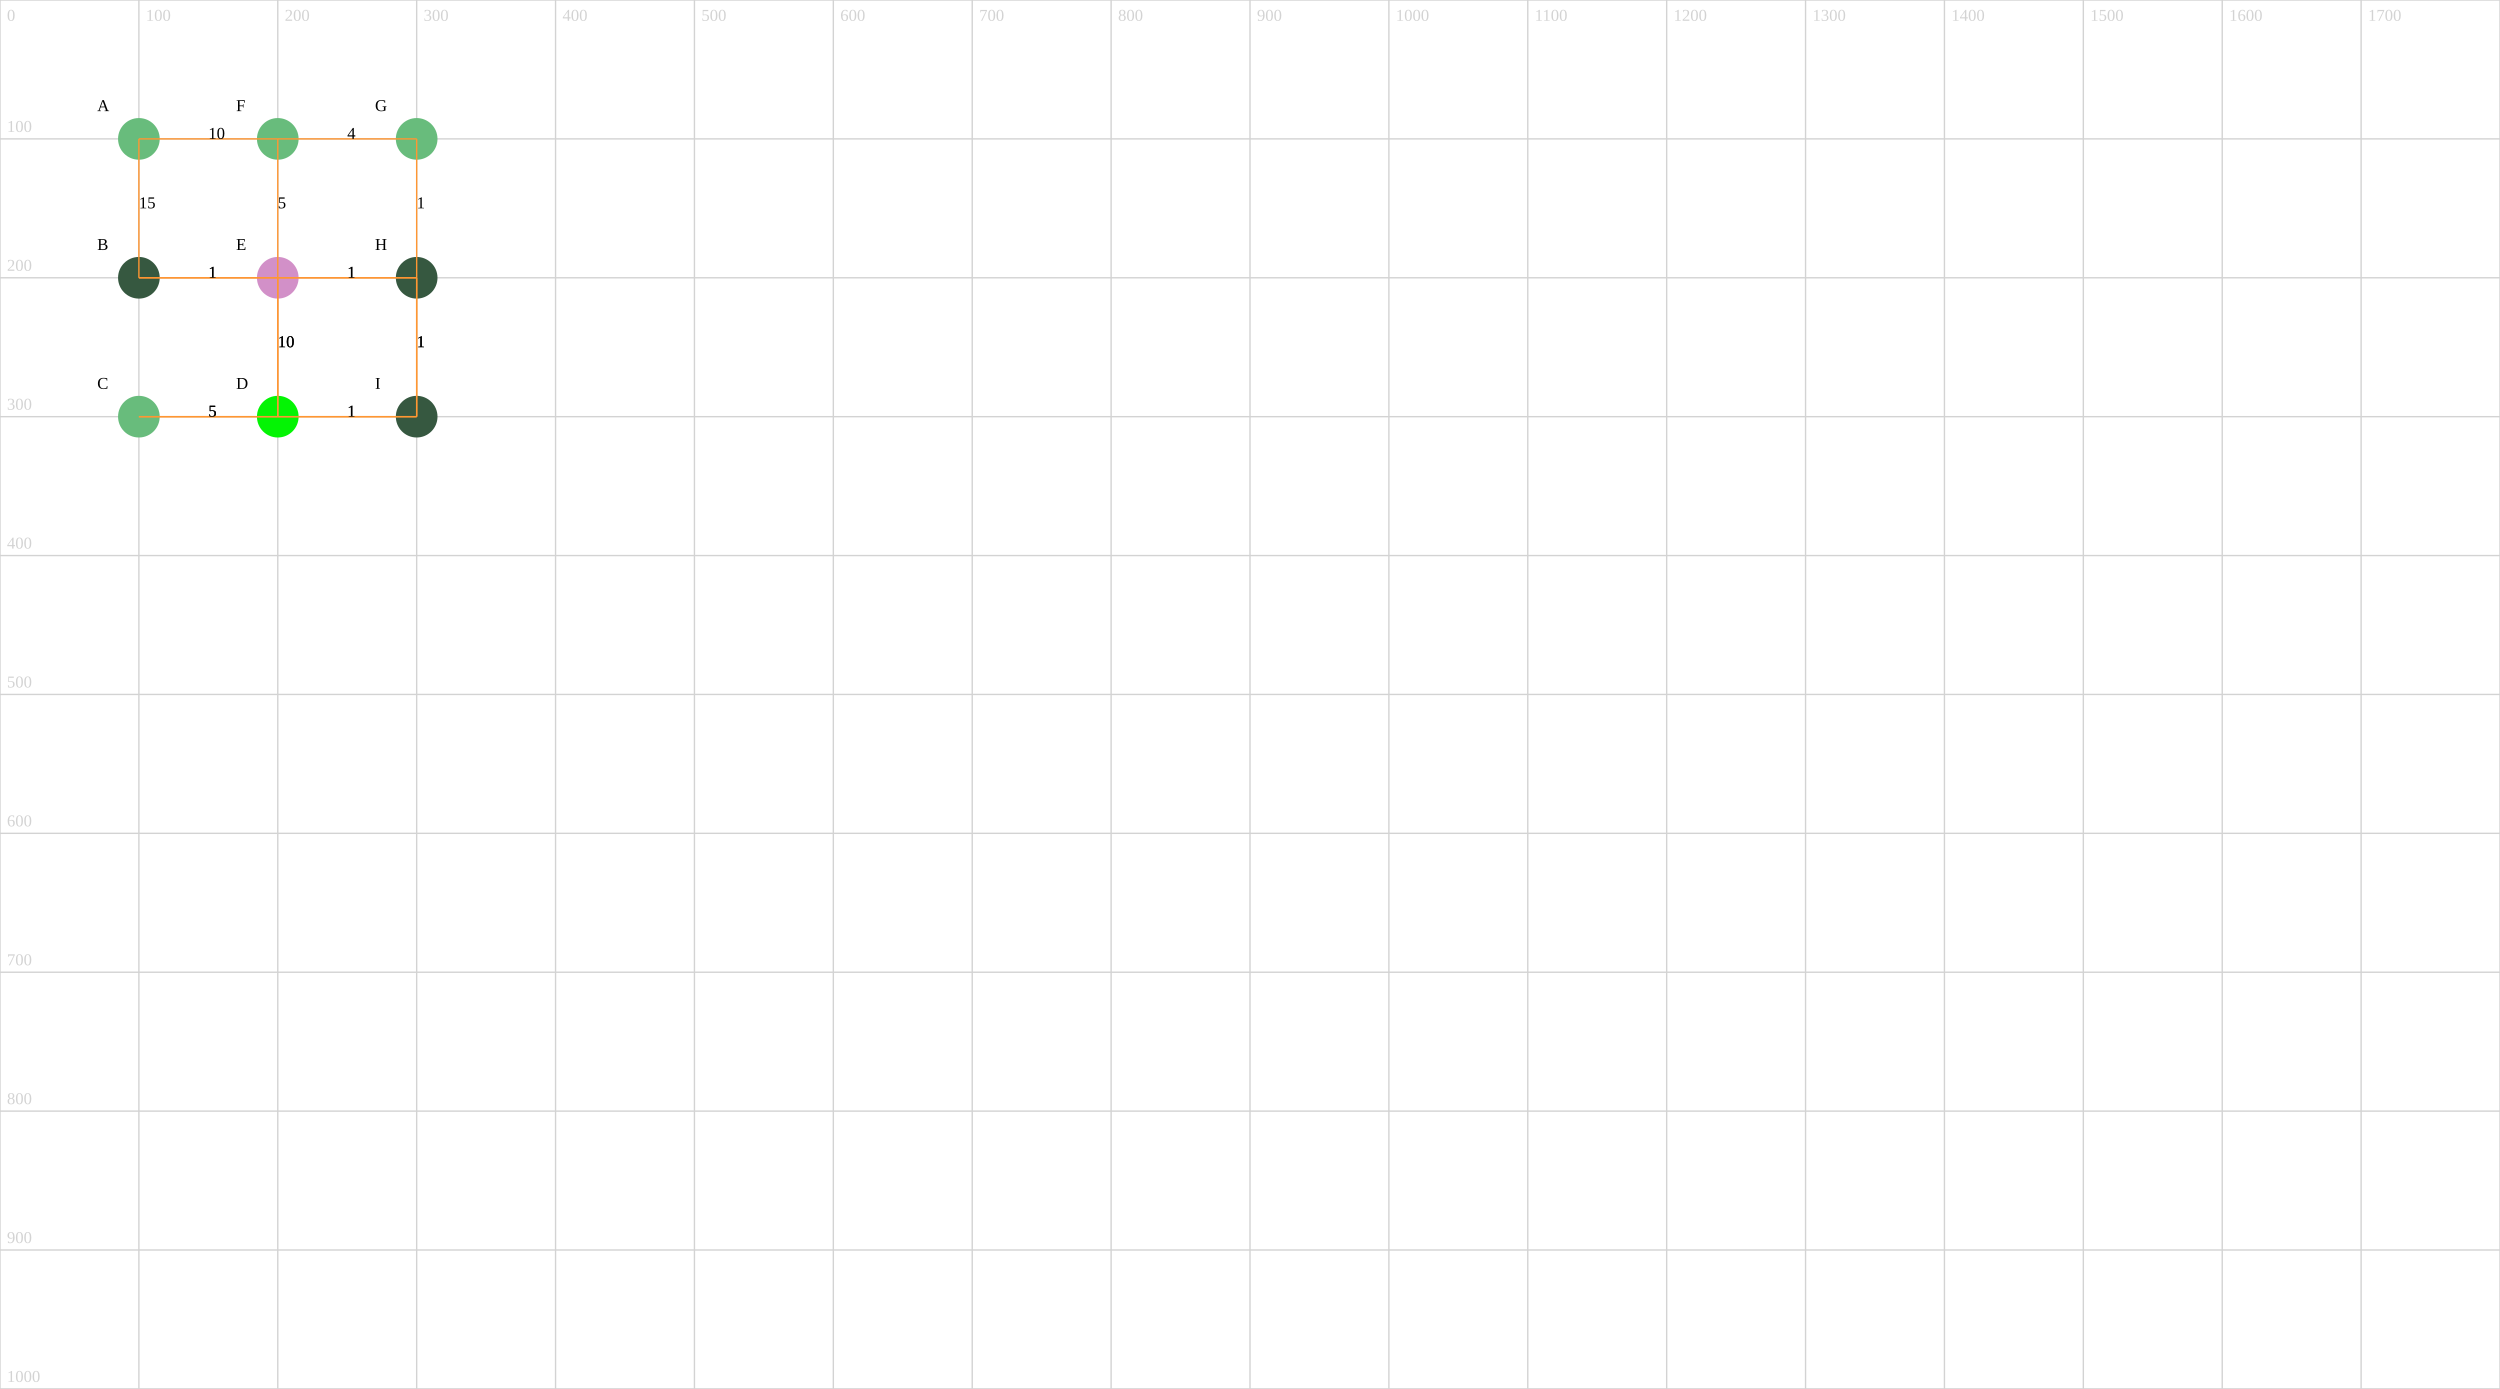
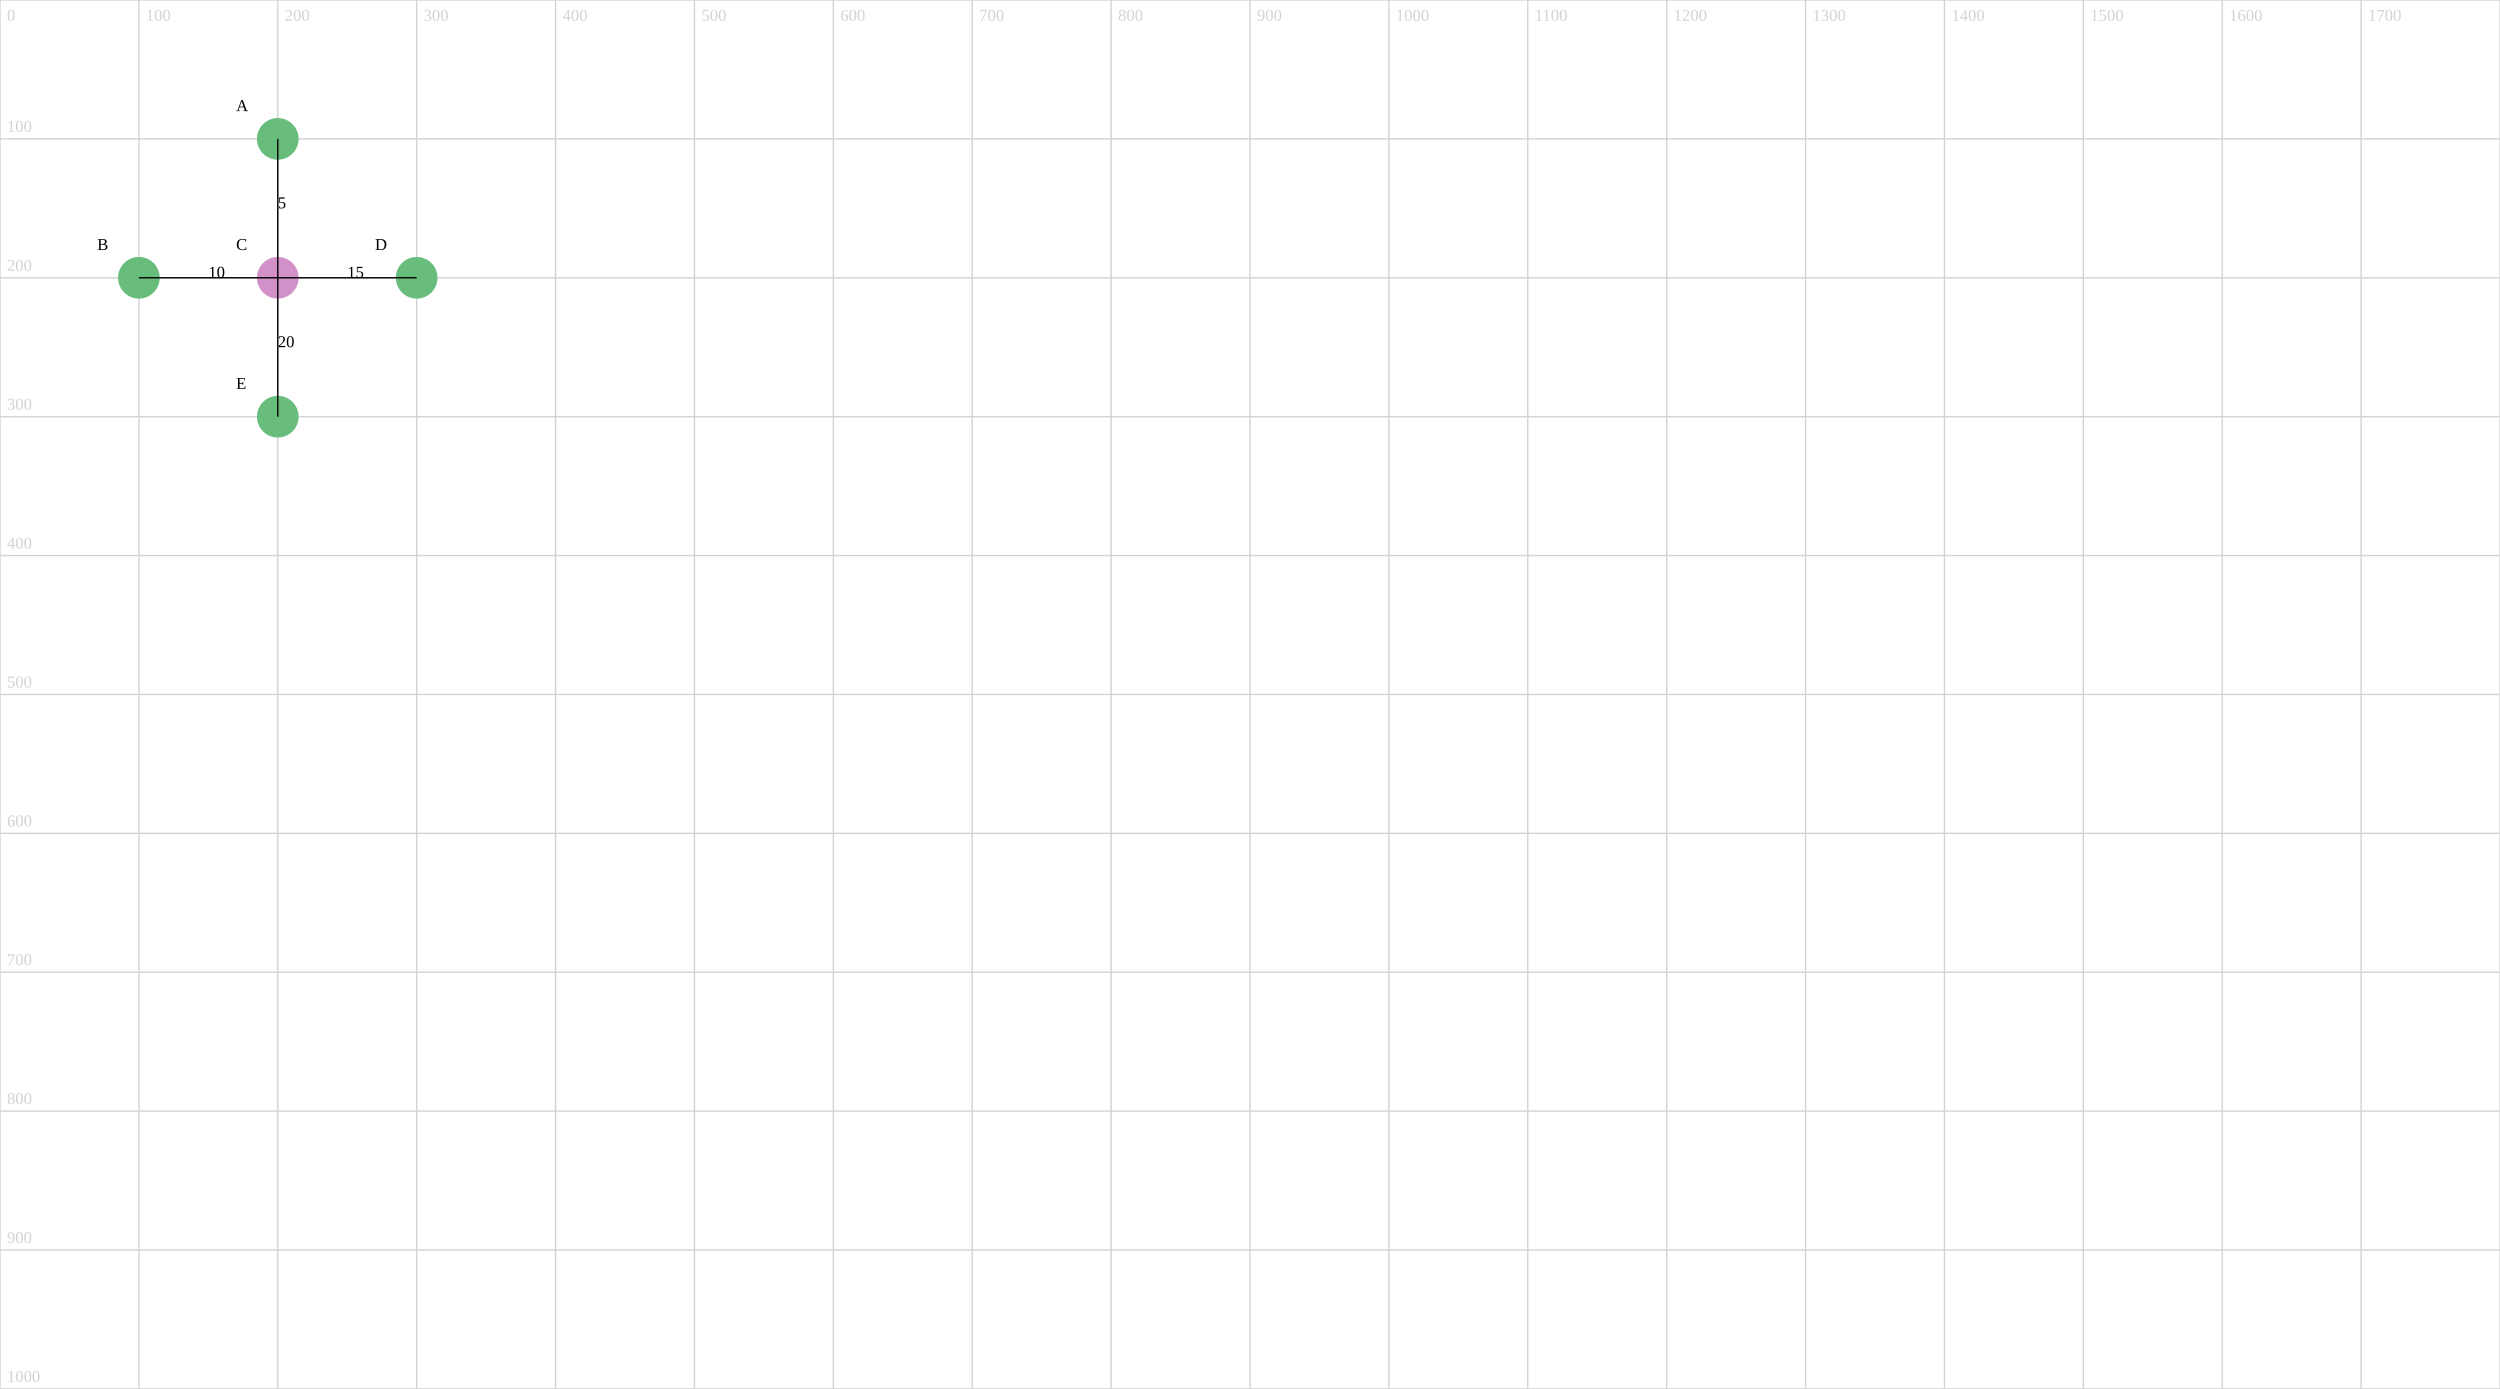
<svg xmlns="http://www.w3.org/2000/svg" version="1.1" width="1800" height="1000">
  <line x1="0" y1="0" x2="1800" y2="0" stroke="lightgrey" />
  <text x="5" y="-5" fill="lightgrey">0</text>
  <line x1="0" y1="100" x2="1800" y2="100" stroke="lightgrey" />
  <text x="5" y="95" fill="lightgrey">100</text>
  <line x1="0" y1="200" x2="1800" y2="200" stroke="lightgrey" />
  <text x="5" y="195" fill="lightgrey">200</text>
  <line x1="0" y1="300" x2="1800" y2="300" stroke="lightgrey" />
  <text x="5" y="295" fill="lightgrey">300</text>
  <line x1="0" y1="400" x2="1800" y2="400" stroke="lightgrey" />
  <text x="5" y="395" fill="lightgrey">400</text>
  <line x1="0" y1="500" x2="1800" y2="500" stroke="lightgrey" />
  <text x="5" y="495" fill="lightgrey">500</text>
  <line x1="0" y1="600" x2="1800" y2="600" stroke="lightgrey" />
  <text x="5" y="595" fill="lightgrey">600</text>
  <line x1="0" y1="700" x2="1800" y2="700" stroke="lightgrey" />
  <text x="5" y="695" fill="lightgrey">700</text>
  <line x1="0" y1="800" x2="1800" y2="800" stroke="lightgrey" />
  <text x="5" y="795" fill="lightgrey">800</text>
  <line x1="0" y1="900" x2="1800" y2="900" stroke="lightgrey" />
  <text x="5" y="895" fill="lightgrey">900</text>
  <line x1="0" y1="1000" x2="1800" y2="1000" stroke="lightgrey" />
  <text x="5" y="995" fill="lightgrey">1000</text>
  <line x1="0" y1="0" x2="0" y2="1000" stroke="lightgrey" />
  <text x="5" y="15" fill="lightgrey">0</text>
  <line x1="100" y1="0" x2="100" y2="1000" stroke="lightgrey" />
  <text x="105" y="15" fill="lightgrey">100</text>
  <line x1="200" y1="0" x2="200" y2="1000" stroke="lightgrey" />
  <text x="205" y="15" fill="lightgrey">200</text>
  <line x1="300" y1="0" x2="300" y2="1000" stroke="lightgrey" />
  <text x="305" y="15" fill="lightgrey">300</text>
  <line x1="400" y1="0" x2="400" y2="1000" stroke="lightgrey" />
  <text x="405" y="15" fill="lightgrey">400</text>
  <line x1="500" y1="0" x2="500" y2="1000" stroke="lightgrey" />
  <text x="505" y="15" fill="lightgrey">500</text>
  <line x1="600" y1="0" x2="600" y2="1000" stroke="lightgrey" />
  <text x="605" y="15" fill="lightgrey">600</text>
  <line x1="700" y1="0" x2="700" y2="1000" stroke="lightgrey" />
  <text x="705" y="15" fill="lightgrey">700</text>
  <line x1="800" y1="0" x2="800" y2="1000" stroke="lightgrey" />
  <text x="805" y="15" fill="lightgrey">800</text>
  <line x1="900" y1="0" x2="900" y2="1000" stroke="lightgrey" />
  <text x="905" y="15" fill="lightgrey">900</text>
  <line x1="1000" y1="0" x2="1000" y2="1000" stroke="lightgrey" />
  <text x="1005" y="15" fill="lightgrey">1000</text>
  <line x1="1100" y1="0" x2="1100" y2="1000" stroke="lightgrey" />
  <text x="1105" y="15" fill="lightgrey">1100</text>
  <line x1="1200" y1="0" x2="1200" y2="1000" stroke="lightgrey" />
  <text x="1205" y="15" fill="lightgrey">1200</text>
  <line x1="1300" y1="0" x2="1300" y2="1000" stroke="lightgrey" />
  <text x="1305" y="15" fill="lightgrey">1300</text>
  <line x1="1400" y1="0" x2="1400" y2="1000" stroke="lightgrey" />
  <text x="1405" y="15" fill="lightgrey">1400</text>
  <line x1="1500" y1="0" x2="1500" y2="1000" stroke="lightgrey" />
  <text x="1505" y="15" fill="lightgrey">1500</text>
  <line x1="1600" y1="0" x2="1600" y2="1000" stroke="lightgrey" />
  <text x="1605" y="15" fill="lightgrey">1600</text>
  <line x1="1700" y1="0" x2="1700" y2="1000" stroke="lightgrey" />
  <text x="1705" y="15" fill="lightgrey">1700</text>
  <line x1="1800" y1="0" x2="1800" y2="1000" stroke="lightgrey" />
  <text x="1805" y="15" fill="lightgrey">1800</text>
-   <circle cx="100" cy="100" r="15" fill="rgb(104,188,124)" />
-   <text x="70" y="80" fill="rgb(0,0,0)">A</text>
-   <circle cx="100" cy="200" r="15" fill="rgb(54,88,64)" />
+   <circle cx="200" cy="100" r="15" fill="rgb(104,188,124)" />
+   <text x="170" y="80" fill="rgb(0,0,0)">A</text>
+   <circle cx="100" cy="200" r="15" fill="rgb(104,188,124)" />
  <text x="70" y="180" fill="rgb(0,0,0)">B</text>
-   <circle cx="100" cy="300" r="15" fill="rgb(104,188,124)" />
-   <text x="70" y="280" fill="rgb(0,0,0)">C</text>
-   <circle cx="200" cy="300" r="15" fill="rgb(4,244,4)" />
-   <text x="170" y="280" fill="rgb(0,0,0)">D</text>
  <circle cx="200" cy="200" r="15" fill="rgb(210,144,200)" />
-   <text x="170" y="180" fill="rgb(0,0,0)">E</text>
-   <circle cx="200" cy="100" r="15" fill="rgb(104,188,124)" />
-   <text x="170" y="80" fill="rgb(0,0,0)">F</text>
-   <circle cx="300" cy="100" r="15" fill="rgb(104,188,124)" />
-   <text x="270" y="80" fill="rgb(0,0,0)">G</text>
-   <circle cx="300" cy="200" r="15" fill="rgb(54,88,64)" />
-   <text x="270" y="180" fill="rgb(0,0,0)">H</text>
-   <circle cx="300" cy="300" r="15" fill="rgb(54,88,64)" />
-   <text x="270" y="280" fill="rgb(0,0,0)">I</text>
-   <line x1="100" y1="100" x2="200" y2="100" stroke="rgb(255,150,50)" />
-   <text x="150" y="100" fill="rgb(0,0,0)">10</text>
-   <line x1="200" y1="100" x2="300" y2="100" stroke="rgb(255,150,50)" />
-   <text x="250" y="100" fill="rgb(0,0,0)">4</text>
-   <line x1="100" y1="200" x2="100" y2="100" stroke="rgb(255,150,50)" />
-   <text x="100" y="150" fill="rgb(0,0,0)">15</text>
-   <line x1="200" y1="200" x2="200" y2="100" stroke="rgb(255,150,50)" />
+   <text x="170" y="180" fill="rgb(0,0,0)">C</text>
+   <circle cx="300" cy="200" r="15" fill="rgb(104,188,124)" />
+   <text x="270" y="180" fill="rgb(0,0,0)">D</text>
+   <circle cx="200" cy="300" r="15" fill="rgb(104,188,124)" />
+   <text x="170" y="280" fill="rgb(0,0,0)">E</text>
+   <line x1="200" y1="100" x2="200" y2="200" stroke="rgb(0,0,0)" />
  <text x="200" y="150" fill="rgb(0,0,0)">5</text>
-   <line x1="300" y1="100" x2="300" y2="200" stroke="rgb(255,150,50)" />
-   <text x="300" y="150" fill="rgb(0,0,0)">1</text>
-   <line x1="100" y1="200" x2="200" y2="200" stroke="rgb(255,150,50)" />
-   <text x="150" y="200" fill="rgb(0,0,0)">1</text>
-   <line x1="200" y1="200" x2="100" y2="200" stroke="rgb(255,150,50)" />
-   <text x="150" y="200" fill="rgb(0,0,0)">1</text>
-   <line x1="200" y1="200" x2="300" y2="200" stroke="rgb(255,150,50)" />
-   <text x="250" y="200" fill="rgb(0,0,0)">1</text>
-   <line x1="300" y1="200" x2="200" y2="200" stroke="rgb(255,150,50)" />
-   <text x="250" y="200" fill="rgb(0,0,0)">1</text>
-   <line x1="200" y1="300" x2="200" y2="200" stroke="rgb(255,150,50)" />
-   <text x="200" y="250" fill="rgb(0,0,0)">10</text>
-   <line x1="200" y1="200" x2="200" y2="300" stroke="rgb(255,150,50)" />
-   <text x="200" y="250" fill="rgb(0,0,0)">10</text>
-   <line x1="300" y1="200" x2="300" y2="300" stroke="rgb(255,150,50)" />
-   <text x="300" y="250" fill="rgb(0,0,0)">1</text>
-   <line x1="300" y1="300" x2="300" y2="200" stroke="rgb(255,150,50)" />
-   <text x="300" y="250" fill="rgb(0,0,0)">1</text>
-   <line x1="100" y1="300" x2="200" y2="300" stroke="rgb(255,150,50)" />
-   <text x="150" y="300" fill="rgb(0,0,0)">5</text>
-   <line x1="200" y1="300" x2="100" y2="300" stroke="rgb(255,150,50)" />
-   <text x="150" y="300" fill="rgb(0,0,0)">5</text>
-   <line x1="200" y1="300" x2="300" y2="300" stroke="rgb(255,150,50)" />
-   <text x="250" y="300" fill="rgb(0,0,0)">1</text>
-   <line x1="300" y1="300" x2="200" y2="300" stroke="rgb(255,150,50)" />
-   <text x="250" y="300" fill="rgb(0,0,0)">1</text>
+   <line x1="100" y1="200" x2="200" y2="200" stroke="rgb(0,0,0)" />
+   <text x="150" y="200" fill="rgb(0,0,0)">10</text>
+   <line x1="200" y1="200" x2="300" y2="200" stroke="rgb(0,0,0)" />
+   <text x="250" y="200" fill="rgb(0,0,0)">15</text>
+   <line x1="200" y1="200" x2="200" y2="300" stroke="rgb(0,0,0)" />
+   <text x="200" y="250" fill="rgb(0,0,0)">20</text>
</svg>
